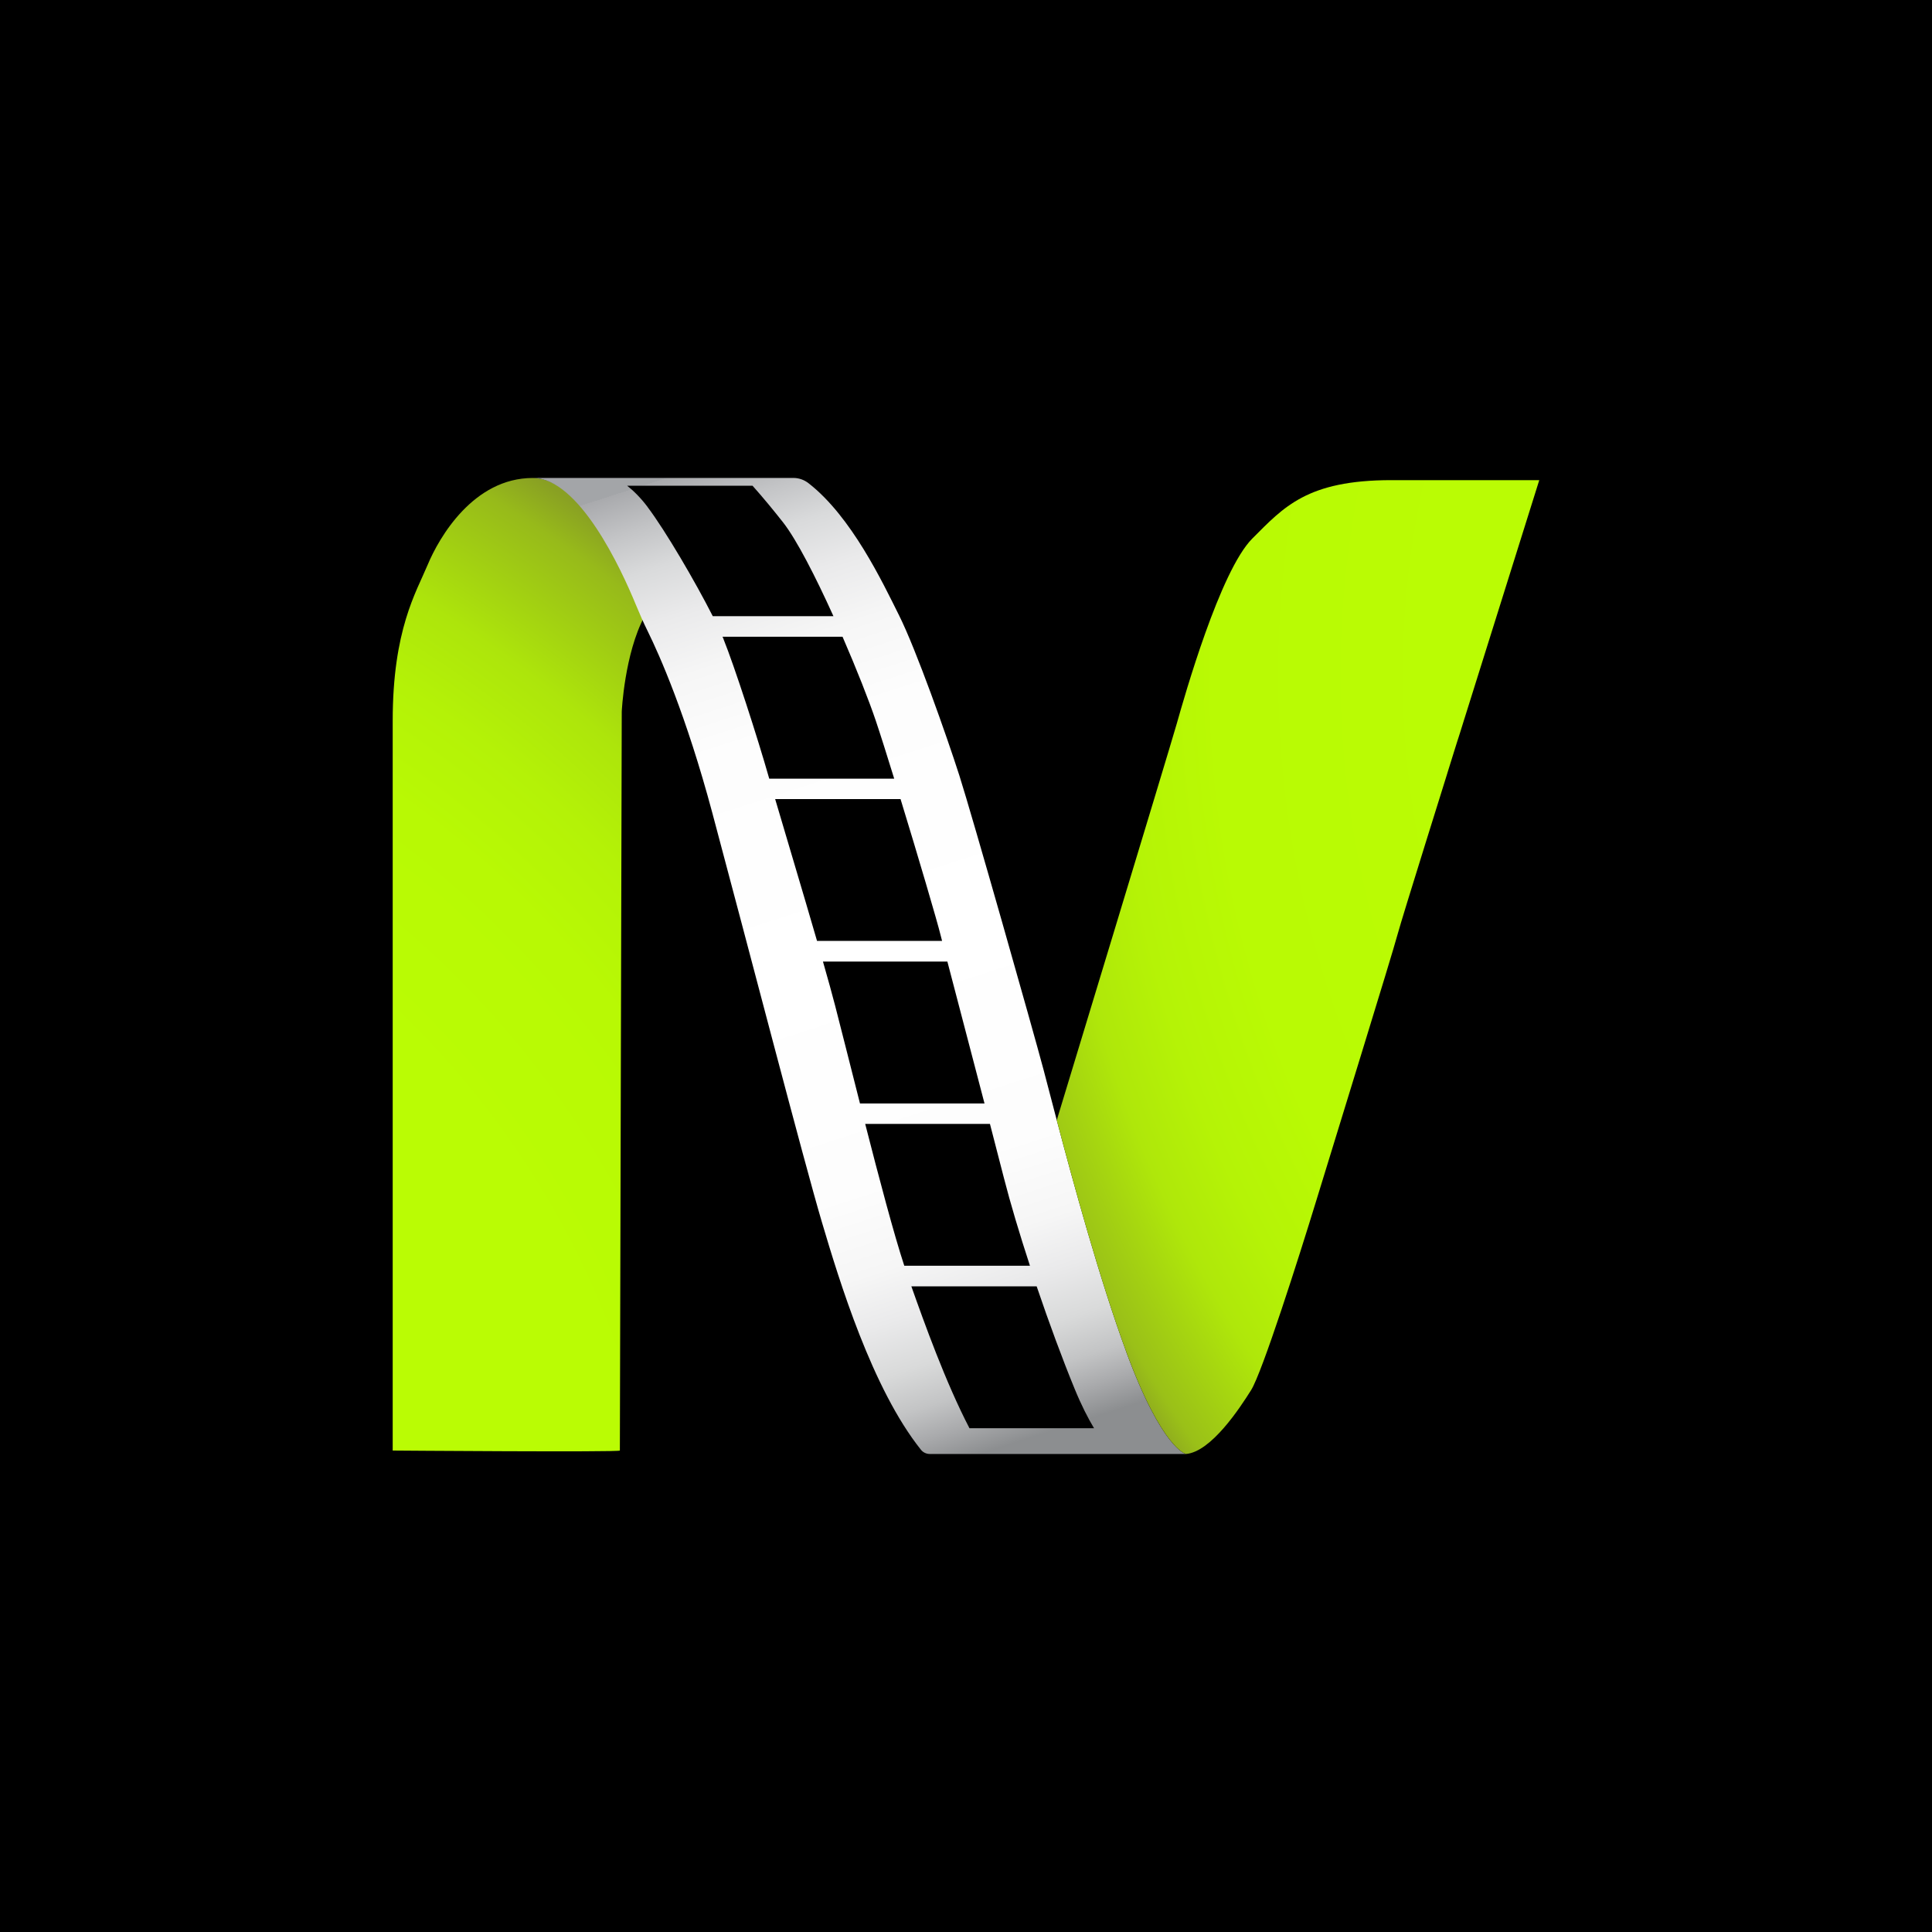
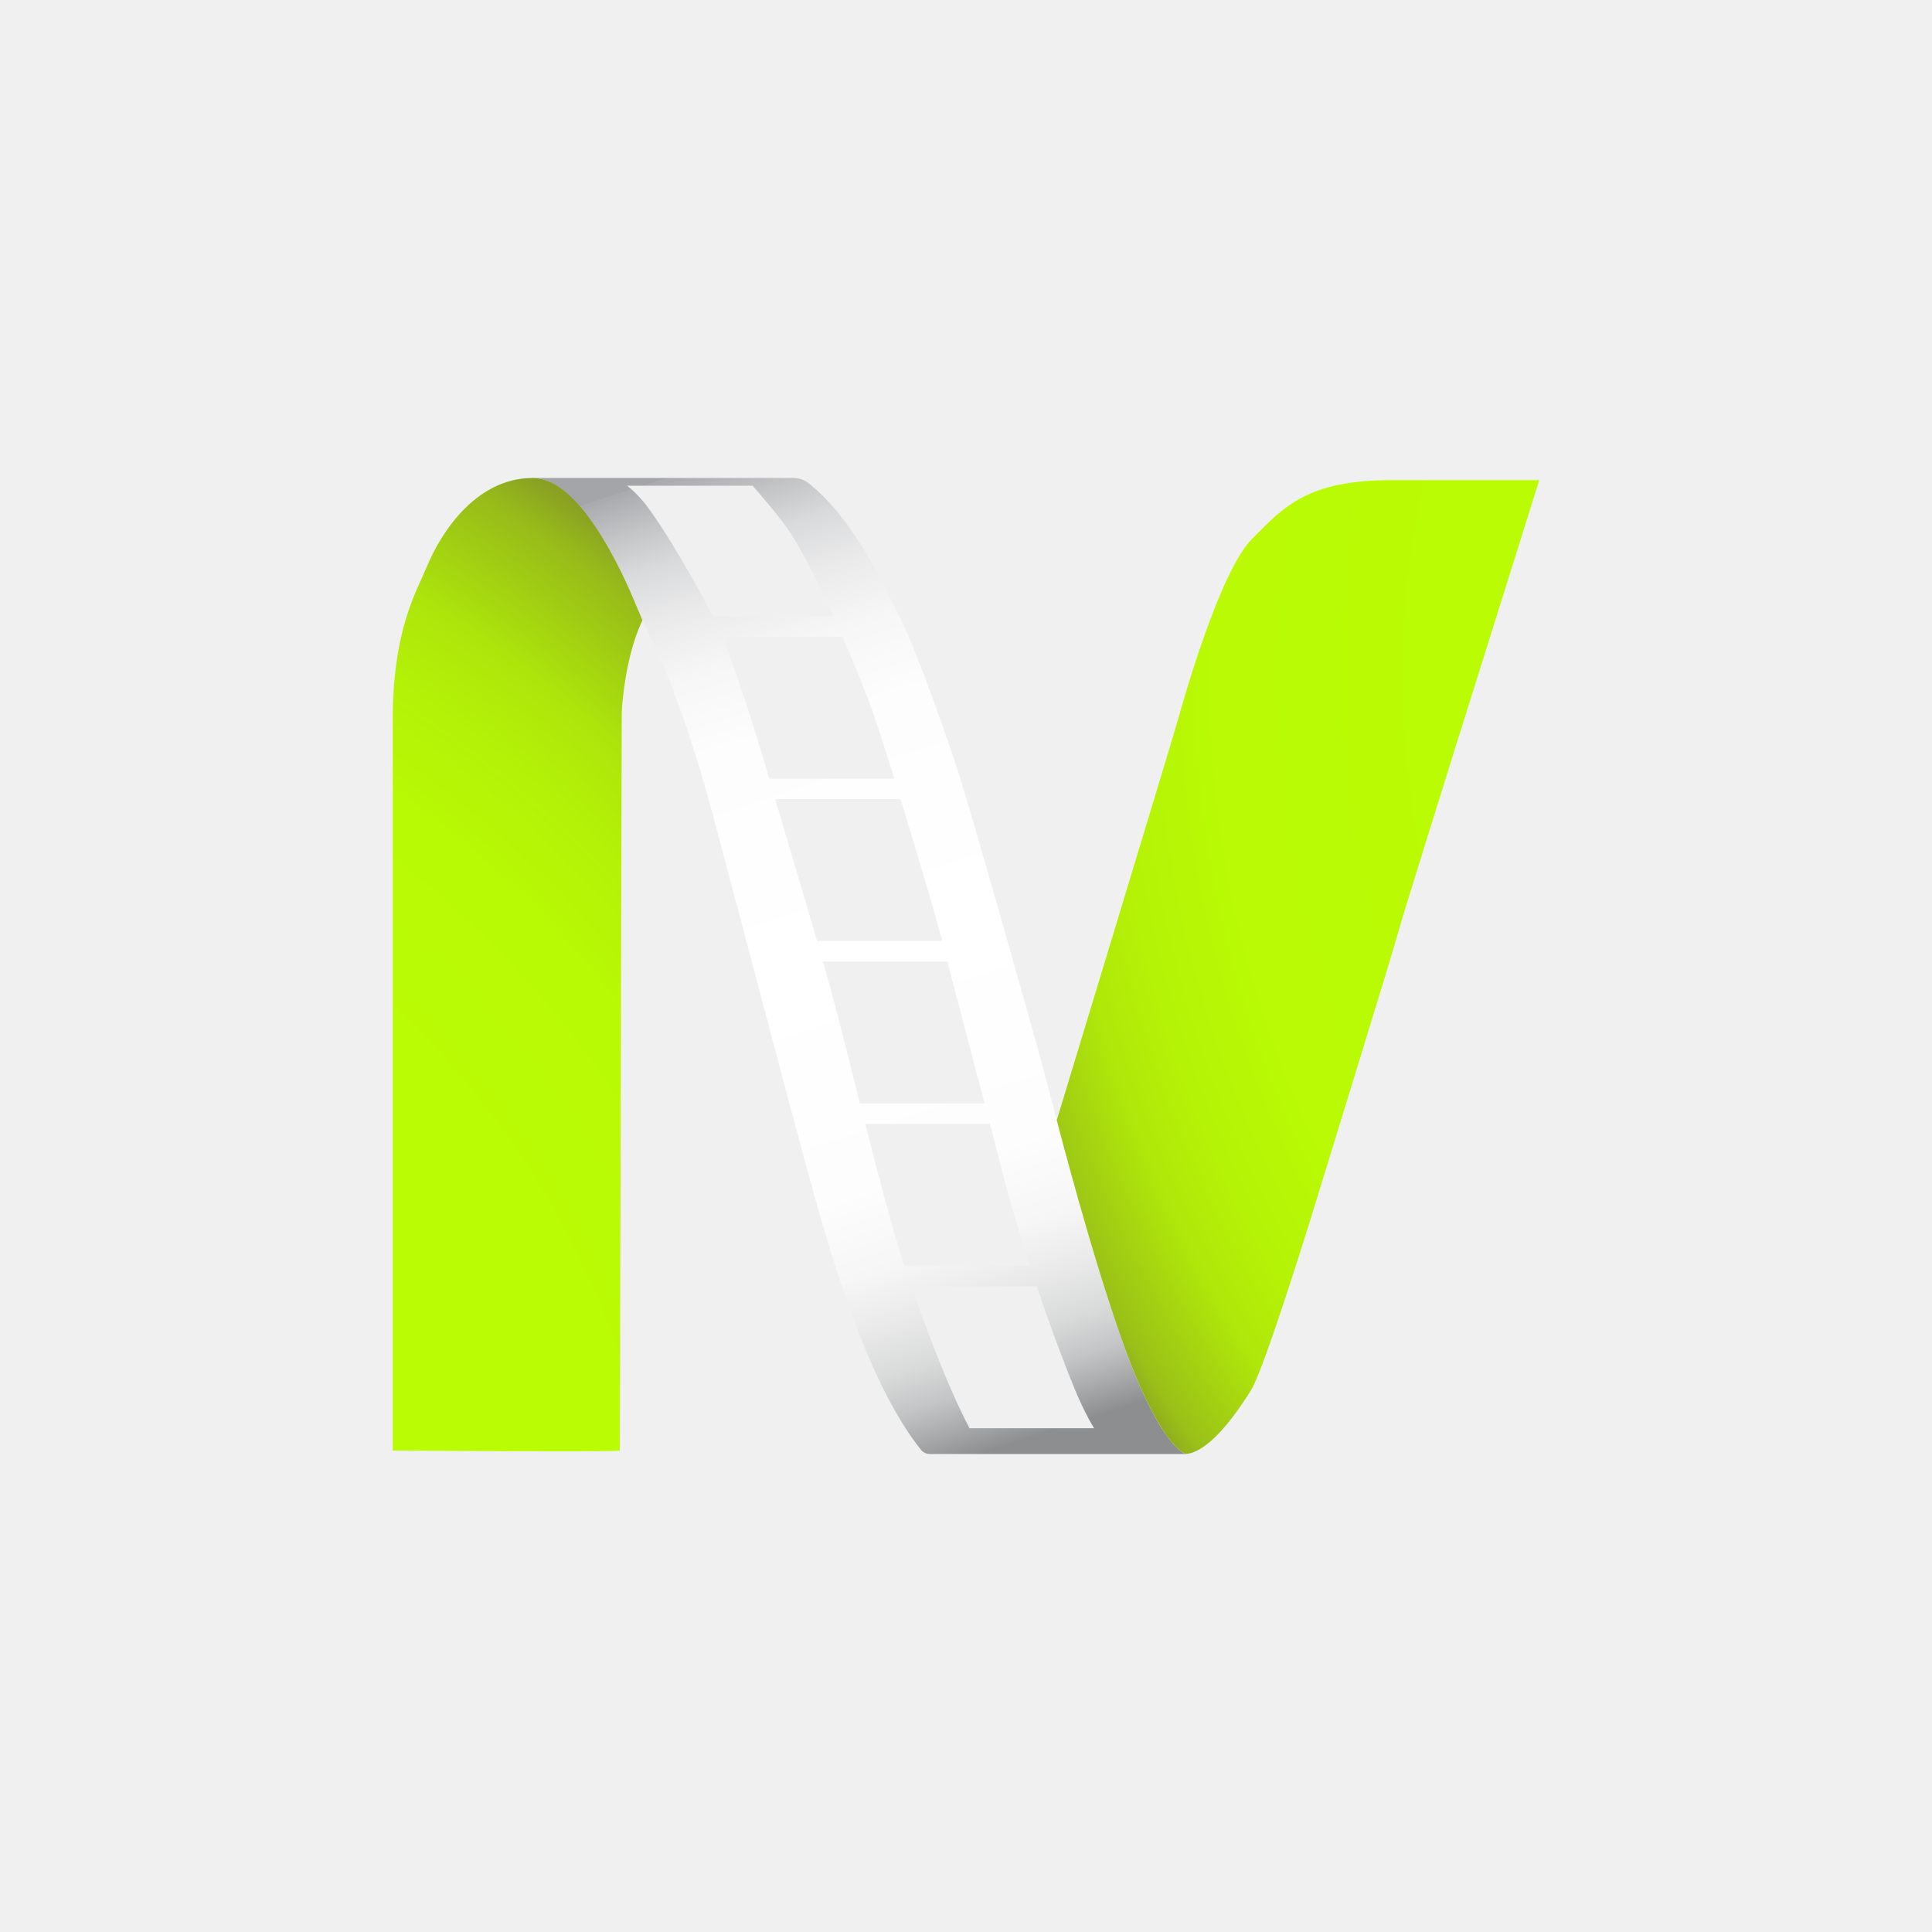
<svg xmlns="http://www.w3.org/2000/svg" id="Layer_2" version="1.1" viewBox="0 0 500 500">
  <defs>
    <style>
      .st0 {
        fill: none;
        stroke: #fff;
        stroke-miterlimit: 10;
      }

      .st1 {
        fill: url(#radial-gradient);
      }

      .st2 {
        fill: url(#radial-gradient1);
      }

      .st3 {
        fill: #f4c416;
      }

      .st4 {
        fill: url(#linear-gradient);
      }
    </style>
-     <radialGradient id="radial-gradient" cx="-53.54" cy="75.04" fx="-53.54" fy="75.04" r="357.57" gradientTransform="translate(0 500) scale(1 -1)" gradientUnits="userSpaceOnUse">
+     <radialGradient id="radial-gradient" cx="-53.54" cy="424.96" fx="-53.54" fy="424.96" r="357.57" gradientUnits="userSpaceOnUse">
      <stop offset=".61" stop-color="#bafc04" />
      <stop offset=".75" stop-color="#b8f904" />
      <stop offset=".82" stop-color="#b4f207" />
      <stop offset=".88" stop-color="#ade50b" />
      <stop offset=".92" stop-color="#a3d211" />
      <stop offset=".97" stop-color="#97ba1a" />
      <stop offset="1" stop-color="#89a023" />
    </radialGradient>
-     <linearGradient id="linear-gradient" x1="180.84" y1="378.98" x2="262.21" y2="126.46" gradientTransform="translate(0 500) scale(1 -1)" gradientUnits="userSpaceOnUse">
+     <linearGradient id="linear-gradient" x1="180.86" y1="121.02" x2="262.23" y2="373.54" gradientUnits="userSpaceOnUse">
      <stop offset="0" stop-color="#a3a5a8" />
      <stop offset="0" stop-color="#a9aaad" />
      <stop offset=".04" stop-color="#c3c4c6" />
      <stop offset=".08" stop-color="#d9dadb" />
      <stop offset=".13" stop-color="#eaeaeb" />
      <stop offset=".19" stop-color="#f6f6f6" />
      <stop offset=".27" stop-color="#fdfdfd" />
      <stop offset=".5" stop-color="#fff" />
      <stop offset=".72" stop-color="#fdfdfd" />
      <stop offset=".8" stop-color="#f6f6f6" />
      <stop offset=".85" stop-color="#eaeaeb" />
      <stop offset=".9" stop-color="#d9dada" />
      <stop offset=".94" stop-color="#c3c4c5" />
      <stop offset=".97" stop-color="#a9aaac" />
      <stop offset="1" stop-color="#8c8e90" />
    </linearGradient>
-     <radialGradient id="radial-gradient1" cx="594.04" cy="325.46" fx="594.04" fy="325.46" r="358.15" gradientTransform="translate(0 500) scale(1 -1)" gradientUnits="userSpaceOnUse">
+     <radialGradient id="radial-gradient1" cx="594.04" cy="174.54" fx="594.04" fy="174.54" r="358.15" gradientUnits="userSpaceOnUse">
      <stop offset=".6" stop-color="#bafc04" />
      <stop offset=".78" stop-color="#b9fa04" />
      <stop offset=".85" stop-color="#b5f306" />
      <stop offset=".9" stop-color="#afe70a" />
      <stop offset=".93" stop-color="#a6d610" />
      <stop offset=".97" stop-color="#9ac018" />
      <stop offset=".99" stop-color="#8ca620" />
      <stop offset="1" stop-color="#89a023" />
    </radialGradient>
  </defs>
-   <rect x="-5.47" y="-8.04" width="515.49" height="527.74" />
-   <g>
-     <path class="st1" d="M166.81,159.47c-5.21,9.75-5.9,24.67-5.9,24.67l-.49,191.26c-.45.46-58.79,0-58.79,0v-188.87c0-23.55,6.09-33.27,9.05-40.36,2.95-7.08,11.85-22.47,27.2-22.47s28.92,35.76,28.92,35.76h0Z" />
-     <path class="st4" d="M291.45,349.78c-6.86-18.66-13.73-43.8-17.96-59.88-1.51-5.77-2.7-10.36-3.43-13.09-2.76-10.38-18.51-65.9-21.79-76.14-3.28-10.22-11.15-32.54-15.62-41.47-4.22-8.45-12.28-25.51-23.41-34.15-1.13-.88-2.5-1.36-3.92-1.36h-67.42c11.95,0,22.81,23.44,26.67,32.84.96,2.32,1.96,4.61,3.07,6.86,3.04,6.17,9.92,21.62,16.71,46.99,9.07,33.87,23.76,90.43,28.36,105.92,4.49,15.14,12.98,43.06,25.63,58.9.56.7,1.41,1.09,2.3,1.09h66.29s-6.17-1.19-15.49-26.51h0ZM167.61,131.22c-1.79-2.39-3.62-4.18-5.31-5.52h32.45c2.85,3.19,5.56,6.51,7.9,9.48,3.53,4.5,8.47,14.17,13.04,24.28h-31.23c-4.47-8.82-12.24-22.12-16.86-28.23h0ZM187.26,165.4c-.08-.2-.17-.4-.27-.61h31.06c3.65,8.41,6.86,16.55,8.6,21.72,1.17,3.47,2.88,8.88,4.77,15.01h-32.34c-3.1-10.9-9.02-29.14-11.83-36.1h0ZM211.45,243.52c-3.71-12.82-8.2-27.7-10.84-36.72h32.45c4.55,14.85,9.51,31.68,10.39,35.31.08.34.2.82.36,1.4h-32.36ZM216.19,260.49c-.82-3.18-1.94-7.19-3.21-11.64h32.2c2.27,8.72,6.22,23.69,9.61,36.72h-32.23c-2.59-10.16-4.92-19.49-6.37-25.07h0ZM223.9,290.87h32.3c1.43,5.53,2.7,10.44,3.61,13.98,1.67,6.54,4.06,14.53,6.74,22.73h-32.52c-2.65-8.03-6.53-22.69-10.12-36.72ZM235.86,332.91h32.43c3.22,9.5,6.71,18.94,9.81,26.48,1.77,4.32,3.49,7.66,5.04,10.24h-32.24c-6.17-11.85-11.72-27.35-15.04-36.72Z" />
-     <path class="st3" d="M394.17,130.75c-.86.73-1.71,1.49-2.52,2.31.82-.83,1.65-1.61,2.52-2.31Z" />
-     <path class="st0" d="M391.66,133.06c.82-.83,1.65-1.61,2.52-2.31-.86.73-1.71,1.49-2.52,2.31Z" />
-     <path class="st2" d="M398.36,124.26l-1.37,4.37-17.9,57.06-.14.43-.23.74-.15.49c-.2.63-.45,1.43-.74,2.37l-.39,1.22-.3.92-.97,3.1-1.49,4.78-.23.76c-1.68,5.37-3.62,11.58-5.47,17.53-3.49,11.18-6.66,21.48-7.28,23.75-1.43,5.38-16.44,53.82-21,68.78-4.58,14.96-14.04,44.63-16.92,49.21-2.88,4.59-10.32,15.96-16.84,16.52,0,0-6.17-1.19-15.49-26.51-6.86-18.66-13.73-43.8-17.96-59.88,0,0,29.08-95.69,31.06-102.64,1.97-6.96,11.2-39.55,19.56-47.9,8.15-8.15,14.17-15.1,35.97-15.1h38.31,0Z" />
-   </g>
+   <path class="st1" d="M166.81,159.47c-5.21,9.75-5.9,24.67-5.9,24.67l-.49,191.26c-.45.46-58.79,0-58.79,0v-188.87c0-23.55,6.09-33.27,9.05-40.36,2.95-7.08,11.85-22.47,27.2-22.47s28.92,35.76,28.92,35.76h0Z" />
+   <path class="st4" d="M291.45,349.78c-6.86-18.66-13.73-43.8-17.96-59.88-1.51-5.77-2.7-10.36-3.43-13.09-2.76-10.38-18.51-65.9-21.79-76.14-3.28-10.22-11.15-32.54-15.62-41.47-4.22-8.45-12.28-25.51-23.41-34.15-1.13-.88-2.5-1.36-3.92-1.36h-67.42c11.95,0,22.81,23.44,26.67,32.84.96,2.32,1.96,4.61,3.07,6.86,3.04,6.17,9.92,21.62,16.71,46.99,9.07,33.87,23.76,90.43,28.36,105.92,4.49,15.14,12.98,43.06,25.63,58.9.56.7,1.41,1.09,2.3,1.09h66.29s-6.17-1.19-15.49-26.51h0ZM167.61,131.22c-1.79-2.39-3.62-4.18-5.31-5.52h32.45c2.85,3.19,5.56,6.51,7.9,9.48,3.53,4.5,8.47,14.17,13.04,24.28h-31.23c-4.47-8.82-12.24-22.12-16.86-28.23h.01ZM187.26,165.4c-.08-.2-.17-.4-.27-.61h31.06c3.65,8.41,6.86,16.55,8.6,21.72,1.17,3.47,2.88,8.88,4.77,15.01h-32.34c-3.1-10.9-9.02-29.14-11.83-36.1h0v-.02ZM211.45,243.52c-3.71-12.82-8.2-27.7-10.84-36.72h32.45c4.55,14.85,9.51,31.68,10.39,35.31.08.34.2.82.36,1.4h-32.36ZM216.19,260.49c-.82-3.18-1.94-7.19-3.21-11.64h32.2c2.27,8.72,6.22,23.69,9.61,36.72h-32.23c-2.59-10.16-4.92-19.49-6.37-25.07h0ZM223.9,290.87h32.3c1.43,5.53,2.7,10.44,3.61,13.98,1.67,6.54,4.06,14.53,6.74,22.73h-32.52c-2.65-8.03-6.53-22.69-10.12-36.72h0ZM235.86,332.91h32.43c3.22,9.5,6.71,18.94,9.81,26.48,1.77,4.32,3.49,7.66,5.04,10.24h-32.24c-6.17-11.85-11.72-27.35-15.04-36.72h0Z" />
+   <path class="st3" d="M394.17,130.75c-.86.73-1.71,1.49-2.52,2.31.82-.83,1.65-1.61,2.52-2.31Z" />
+   <path class="st0" d="M391.66,133.06c.82-.83,1.65-1.61,2.52-2.31-.86.73-1.71,1.49-2.52,2.31Z" />
+   <path class="st2" d="M398.36,124.26l-1.37,4.37-17.9,57.06-.14.43-.23.74-.15.49c-.2.63-.45,1.43-.74,2.37l-.39,1.22-.3.92-.97,3.1-1.49,4.78-.23.76c-1.68,5.37-3.62,11.58-5.47,17.53-3.49,11.18-6.66,21.48-7.28,23.75-1.43,5.38-16.44,53.82-21,68.78-4.58,14.96-14.04,44.63-16.92,49.21-2.88,4.59-10.32,15.96-16.84,16.52,0,0-6.17-1.19-15.49-26.51-6.86-18.66-13.73-43.8-17.96-59.88,0,0,29.08-95.69,31.06-102.64,1.97-6.96,11.2-39.55,19.56-47.9,8.15-8.15,14.17-15.1,35.97-15.1h38.31-.03Z" />
</svg>
